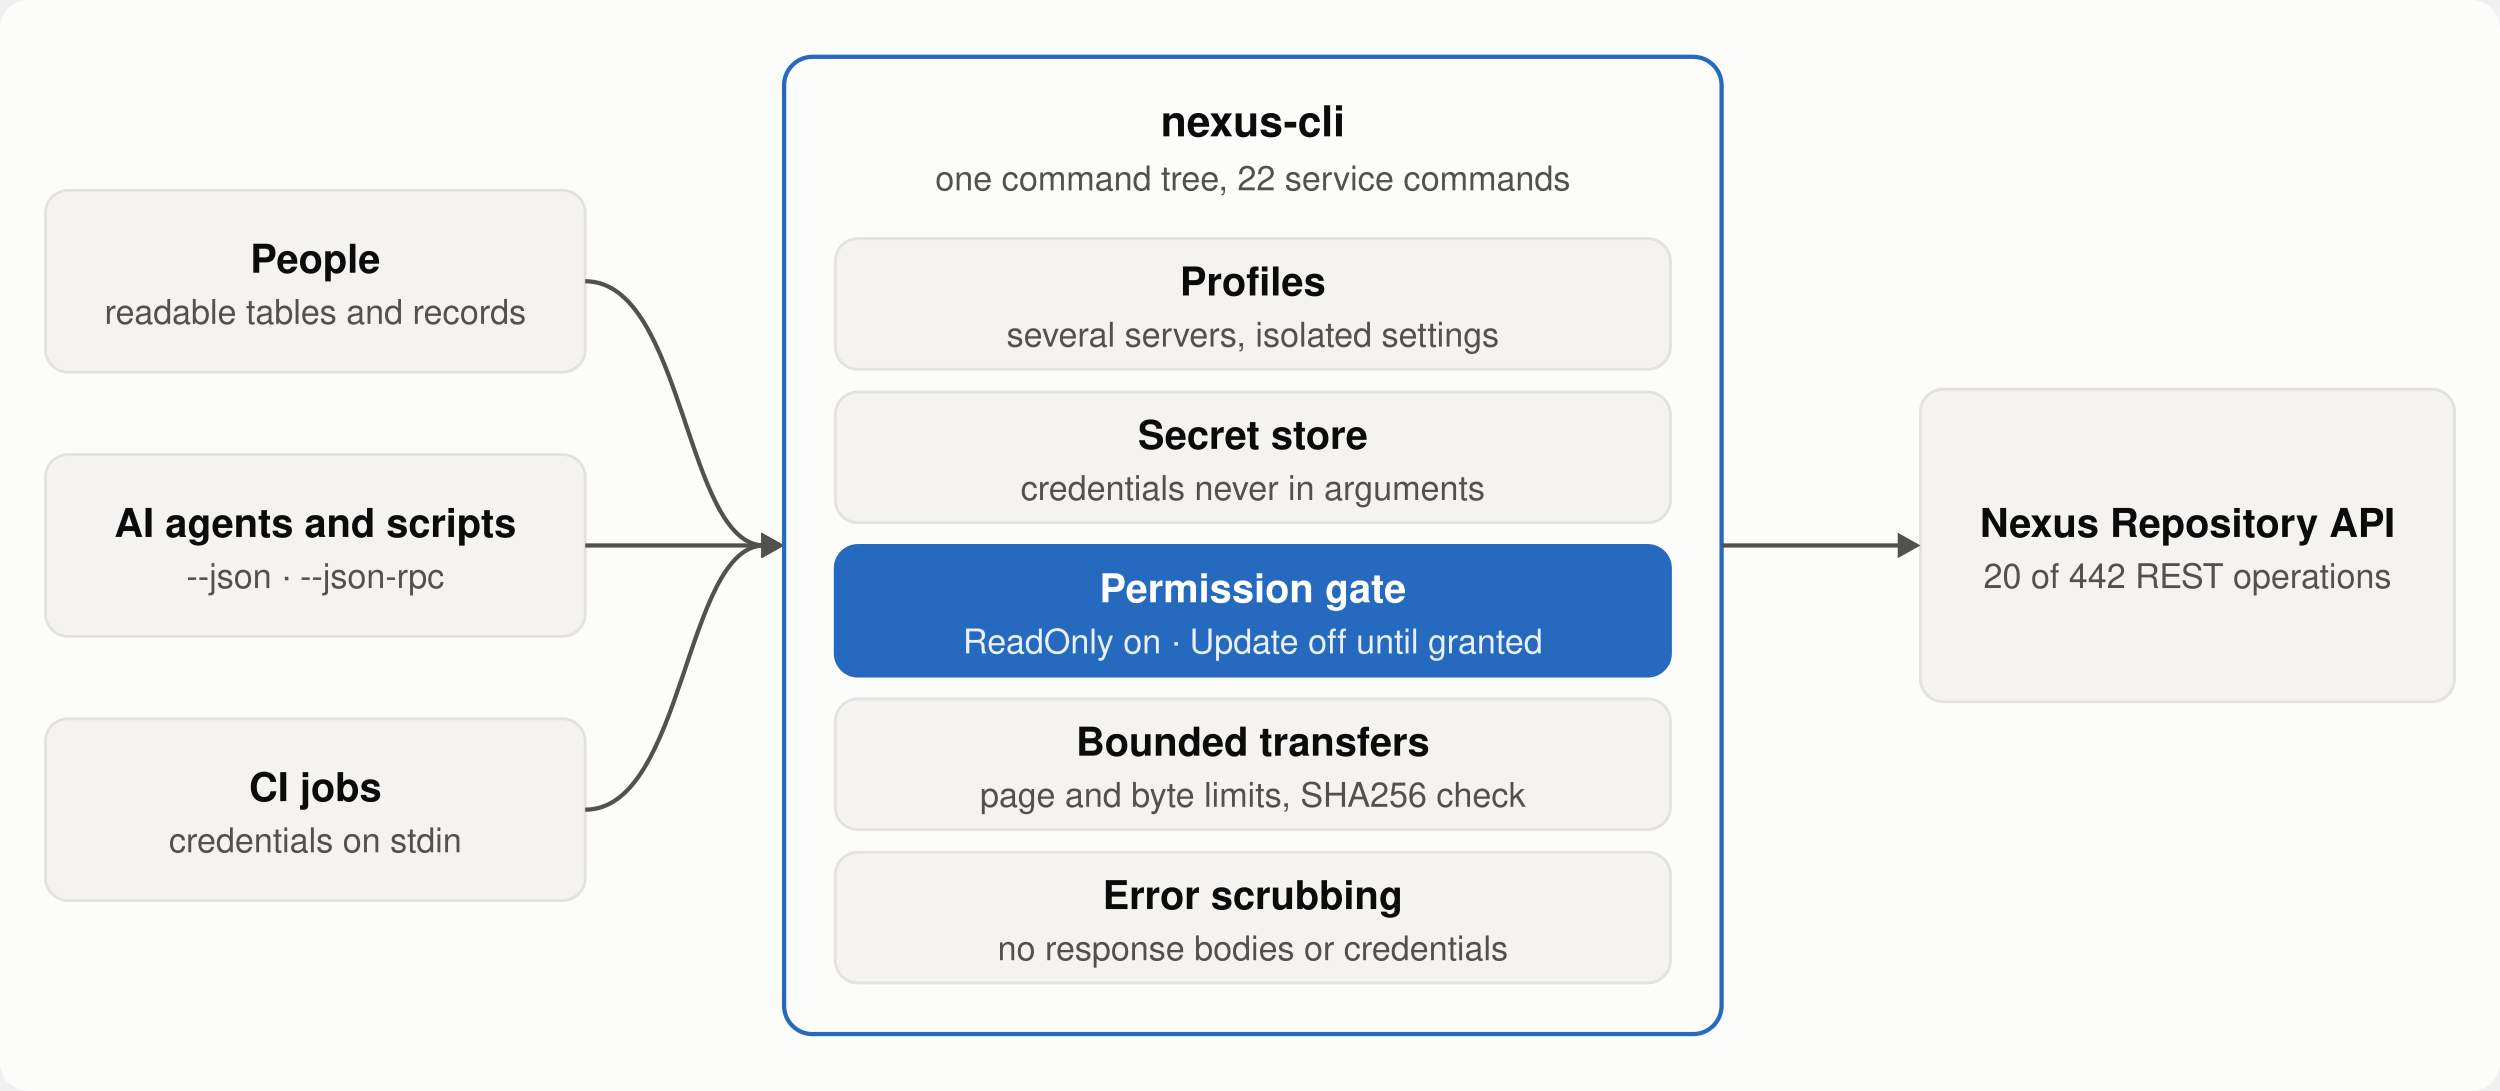
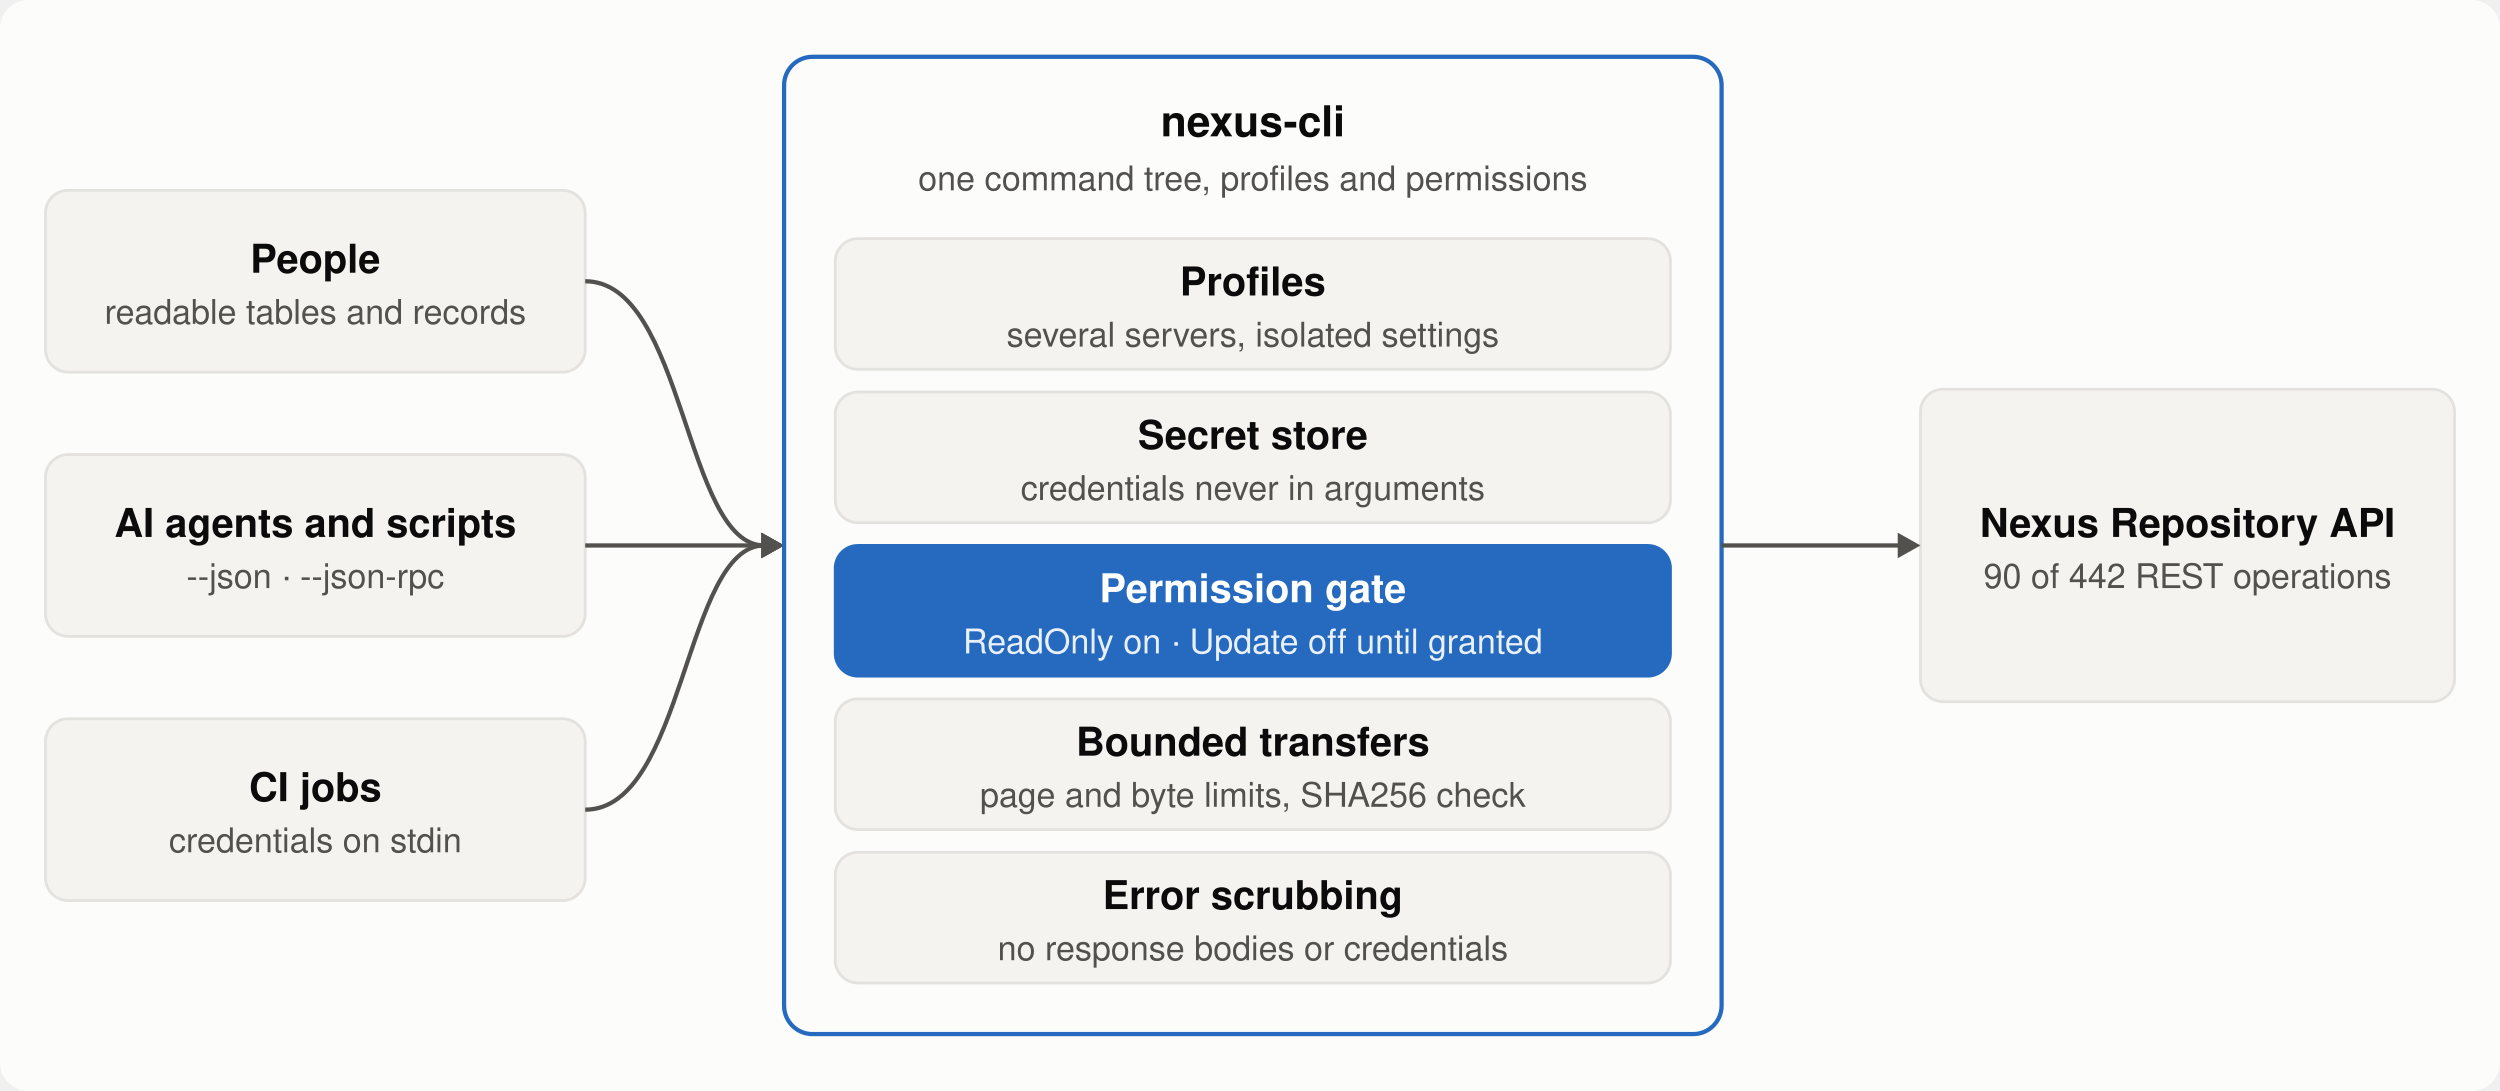
<svg xmlns="http://www.w3.org/2000/svg" viewBox="0 0 880 384" width="880" height="384" font-family="-apple-system,BlinkMacSystemFont,'Segoe UI',Helvetica,Arial,sans-serif" role="img" aria-label="People, AI agents, scripts and CI jobs use one nexus-cli command tree, which applies profiles, the secret store, a permission gate, transfer limits and error scrubbing before calling the Nexus Repository REST API">
  <rect width="880" height="384" rx="10" fill="#fcfcfb" />
  <rect x="16" y="67" width="190" height="64" rx="8" fill="#f4f3f0" stroke="#e3e2de" />
  <text x="111" y="96" text-anchor="middle" font-size="14" font-weight="600" fill="#0b0b0b">People</text>
  <text x="111" y="114" text-anchor="middle" font-size="12" fill="#52514e">readable tables and records</text>
  <path d="M206 99 C241 99 241 192 269 192" fill="none" stroke="#52514e" stroke-width="1.5" />
  <path d="M276 192 l-8 -4.5 v9 z" fill="#52514e" />
  <rect x="16" y="160" width="190" height="64" rx="8" fill="#f4f3f0" stroke="#e3e2de" />
  <text x="111" y="189" text-anchor="middle" font-size="14" font-weight="600" fill="#0b0b0b">AI agents and scripts</text>
  <text x="111" y="207" text-anchor="middle" font-size="12" fill="#52514e">--json  ·  --json-rpc</text>
  <path d="M206 192 C241 192 241 192 269 192" fill="none" stroke="#52514e" stroke-width="1.5" />
  <path d="M276 192 l-8 -4.5 v9 z" fill="#52514e" />
  <rect x="16" y="253" width="190" height="64" rx="8" fill="#f4f3f0" stroke="#e3e2de" />
  <text x="111" y="282" text-anchor="middle" font-size="14" font-weight="600" fill="#0b0b0b">CI jobs</text>
  <text x="111" y="300" text-anchor="middle" font-size="12" fill="#52514e">credentials on stdin</text>
  <path d="M206 285 C241 285 241 192 269 192" fill="none" stroke="#52514e" stroke-width="1.5" />
  <path d="M276 192 l-8 -4.5 v9 z" fill="#52514e" />
  <rect x="276" y="20" width="330" height="344" rx="10" fill="none" stroke="#256abf" stroke-width="1.5" />
  <text x="441" y="48" text-anchor="middle" font-size="15" font-weight="700" fill="#0b0b0b">nexus-cli</text>
-   <text x="441" y="67" text-anchor="middle" font-size="12" fill="#52514e">one command tree, 22 service commands</text>
+   <text x="441" y="67" text-anchor="middle" font-size="12" fill="#52514e">one command tree, profiles and permissions</text>
  <rect x="294" y="84" width="294" height="46" rx="8" fill="#f4f3f0" stroke="#e3e2de" />
  <text x="441" y="104" text-anchor="middle" font-size="14" font-weight="600" fill="#0b0b0b">Profiles</text>
  <text x="441" y="122" text-anchor="middle" font-size="12" fill="#52514e">several servers, isolated settings</text>
  <rect x="294" y="138" width="294" height="46" rx="8" fill="#f4f3f0" stroke="#e3e2de" />
  <text x="441" y="158" text-anchor="middle" font-size="14" font-weight="600" fill="#0b0b0b">Secret store</text>
  <text x="441" y="176" text-anchor="middle" font-size="12" fill="#52514e">credentials never in arguments</text>
  <rect x="294" y="192" width="294" height="46" rx="8" fill="#256abf" stroke="#256abf" />
  <text x="441" y="212" text-anchor="middle" font-size="14" font-weight="600" fill="#ffffff">Permission gate</text>
  <text x="441" y="230" text-anchor="middle" font-size="12" fill="#ffffff" opacity="0.9">ReadOnly on · Update off until granted</text>
  <rect x="294" y="246" width="294" height="46" rx="8" fill="#f4f3f0" stroke="#e3e2de" />
  <text x="441" y="266" text-anchor="middle" font-size="14" font-weight="600" fill="#0b0b0b">Bounded transfers</text>
  <text x="441" y="284" text-anchor="middle" font-size="12" fill="#52514e">page and byte limits, SHA256 check</text>
  <rect x="294" y="300" width="294" height="46" rx="8" fill="#f4f3f0" stroke="#e3e2de" />
  <text x="441" y="320" text-anchor="middle" font-size="14" font-weight="600" fill="#0b0b0b">Error scrubbing</text>
  <text x="441" y="338" text-anchor="middle" font-size="12" fill="#52514e">no response bodies or credentials</text>
  <rect x="676" y="137" width="188" height="110" rx="8" fill="#f4f3f0" stroke="#e3e2de" />
  <text x="770" y="189" text-anchor="middle" font-size="14" font-weight="600" fill="#0b0b0b">Nexus Repository API</text>
-   <text x="770" y="207" text-anchor="middle" font-size="12" fill="#52514e">20 of 442 REST operations</text>
+   <text x="770" y="207" text-anchor="middle" font-size="12" fill="#52514e">90 of 442 REST operations</text>
  <path d="M606 192 C641 192 641 192 669 192" fill="none" stroke="#52514e" stroke-width="1.5" />
  <path d="M676 192 l-8 -4.5 v9 z" fill="#52514e" />
</svg>
